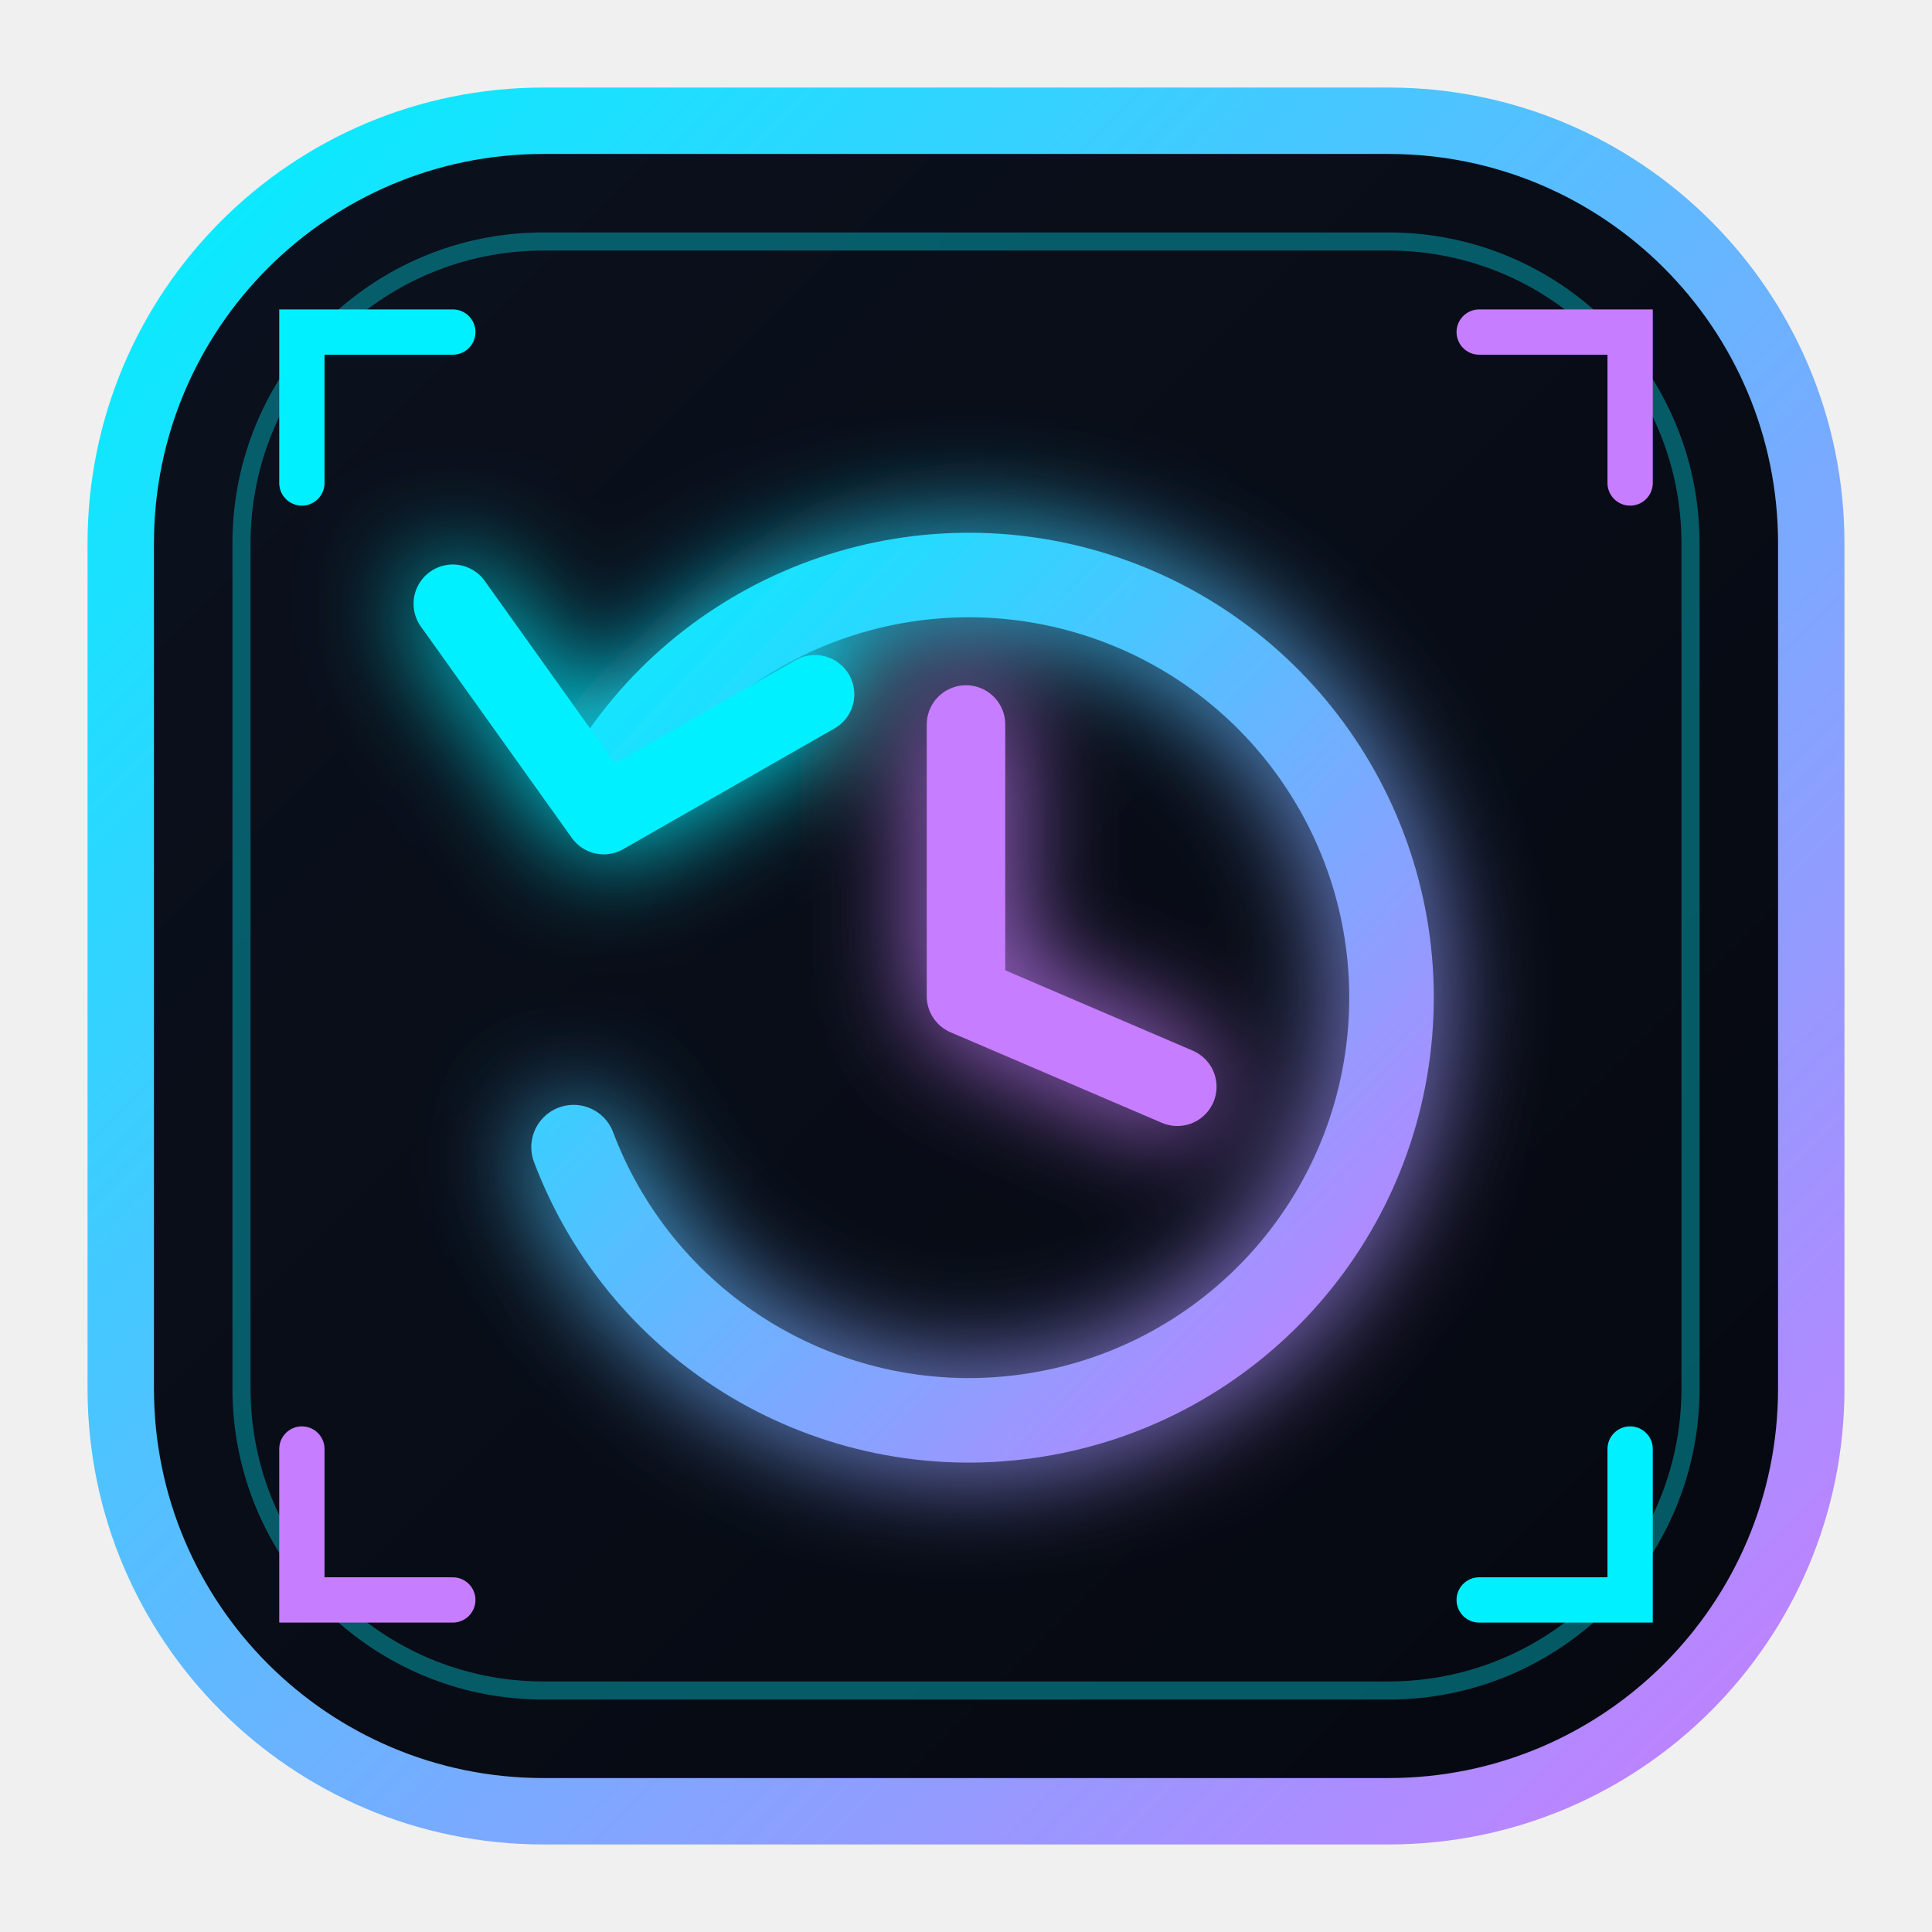
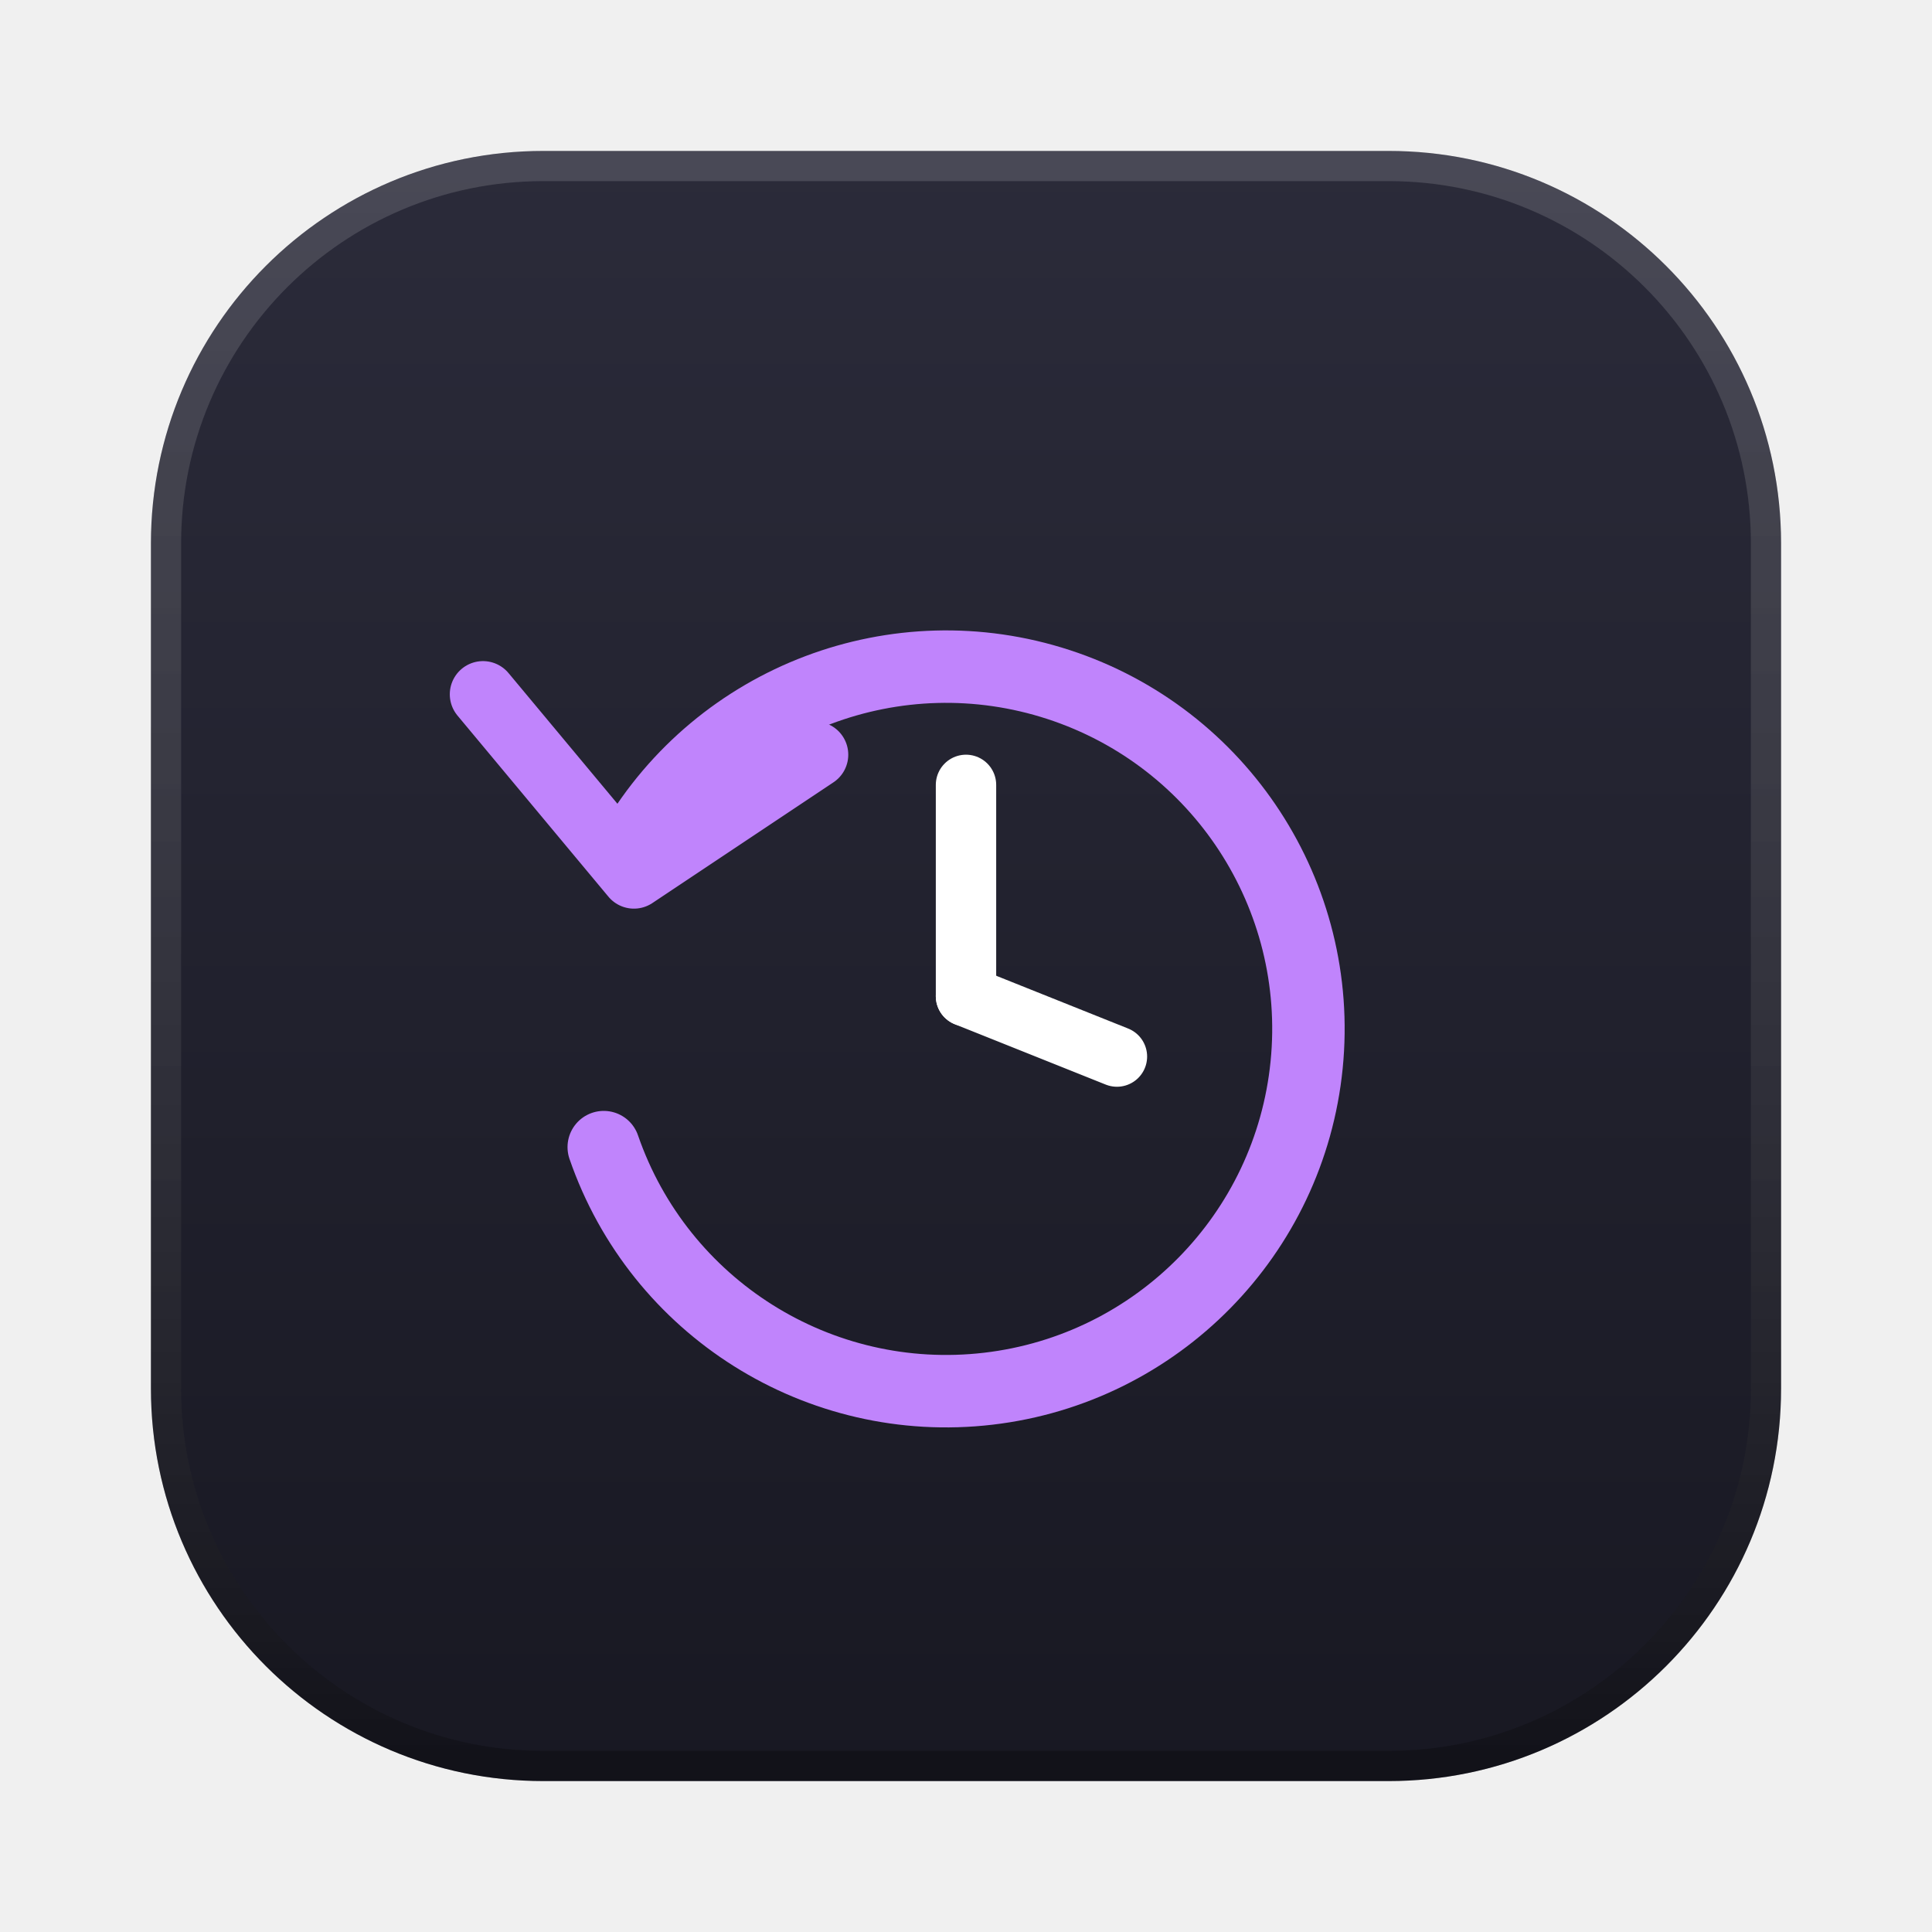
<svg xmlns="http://www.w3.org/2000/svg" viewBox="0 0 64 64" width="64" height="64">
  <defs>
-     <linearGradient id="bg" x1="0%" y1="0%" x2="100%" y2="100%">
-       <stop offset="0%" stop-color="#0b111e" />
-       <stop offset="100%" stop-color="#05080f" />
+     <linearGradient id="squircle_bg_ariaos-snapshots" x1="0%" y1="0%" x2="0%" y2="100%">
+       <stop offset="0%" stop-color="#2b2b3a" />
+       <stop offset="100%" stop-color="#181822" />
    </linearGradient>
-     <linearGradient id="accent" x1="0%" y1="0%" x2="100%" y2="100%">
-       <stop offset="0%" stop-color="#00f0ff" />
-       <stop offset="100%" stop-color="#c77dff" />
+     <linearGradient id="inner_bevel" x1="0%" y1="0%" x2="0%" y2="100%">
+       <stop offset="0%" stop-color="#ffffff" stop-opacity="0.14" />
+       <stop offset="100%" stop-color="#000000" stop-opacity="0.25" />
    </linearGradient>
-     <filter id="glow" x="-20%" y="-20%" width="140%" height="140%">
-       <feGaussianBlur stdDeviation="1.8" result="blur" />
-       <feComposite in="SourceGraphic" in2="blur" operator="over" />
-     </filter>
  </defs>
-   <rect x="4" y="4" width="56" height="56" rx="14" fill="url(#bg)" stroke="url(#accent)" stroke-width="2.2" />
-   <rect x="8" y="8" width="48" height="48" rx="10" fill="none" stroke="#00f0ff" stroke-width="0.6" stroke-opacity="0.35" />
-   <path d="M 10 16 L 10 11 L 15 11" fill="none" stroke="#00f0ff" stroke-width="1.5" stroke-linecap="round" />
-   <path d="M 54 16 L 54 11 L 49 11" fill="none" stroke="#c77dff" stroke-width="1.5" stroke-linecap="round" />
-   <path d="M 10 48 L 10 53 L 15 53" fill="none" stroke="#c77dff" stroke-width="1.5" stroke-linecap="round" />
-   <path d="M 54 48 L 54 53 L 49 53" fill="none" stroke="#00f0ff" stroke-width="1.5" stroke-linecap="round" />
-   <g filter="url(#glow)">
-     <path d="M 20 26 A 14 14 0 1 1 19 38" fill="none" stroke="url(#accent)" stroke-width="2.8" stroke-linecap="round" />
-     <polyline points="15,20 20,27 27,23" fill="none" stroke="#00f0ff" stroke-width="2.6" stroke-linecap="round" stroke-linejoin="round" />
-     <polyline points="32,24 32,33 39,36" fill="none" stroke="#c77dff" stroke-width="2.6" stroke-linecap="round" stroke-linejoin="round" />
-   </g>
+   <rect x="5" y="5" width="54" height="54" rx="13" fill="url(#squircle_bg_ariaos-snapshots)" />
+   <rect x="5.5" y="5.5" width="53" height="53" rx="12.5" fill="none" stroke="url(#inner_bevel)" stroke-width="1" />
+   <path d="M 21 28 A 12 12 0 1 1 20 38" fill="none" stroke="#c084fc" stroke-width="2.4" stroke-linecap="round" />
+   <polyline points="16,23 21,29 27,25" fill="none" stroke="#c084fc" stroke-width="2.2" stroke-linecap="round" stroke-linejoin="round" />
+   <line x1="32" y1="26" x2="32" y2="33" stroke="#ffffff" stroke-width="2" stroke-linecap="round" />
+   <line x1="32" y1="33" x2="37" y2="35" stroke="#ffffff" stroke-width="2" stroke-linecap="round" />
</svg>
